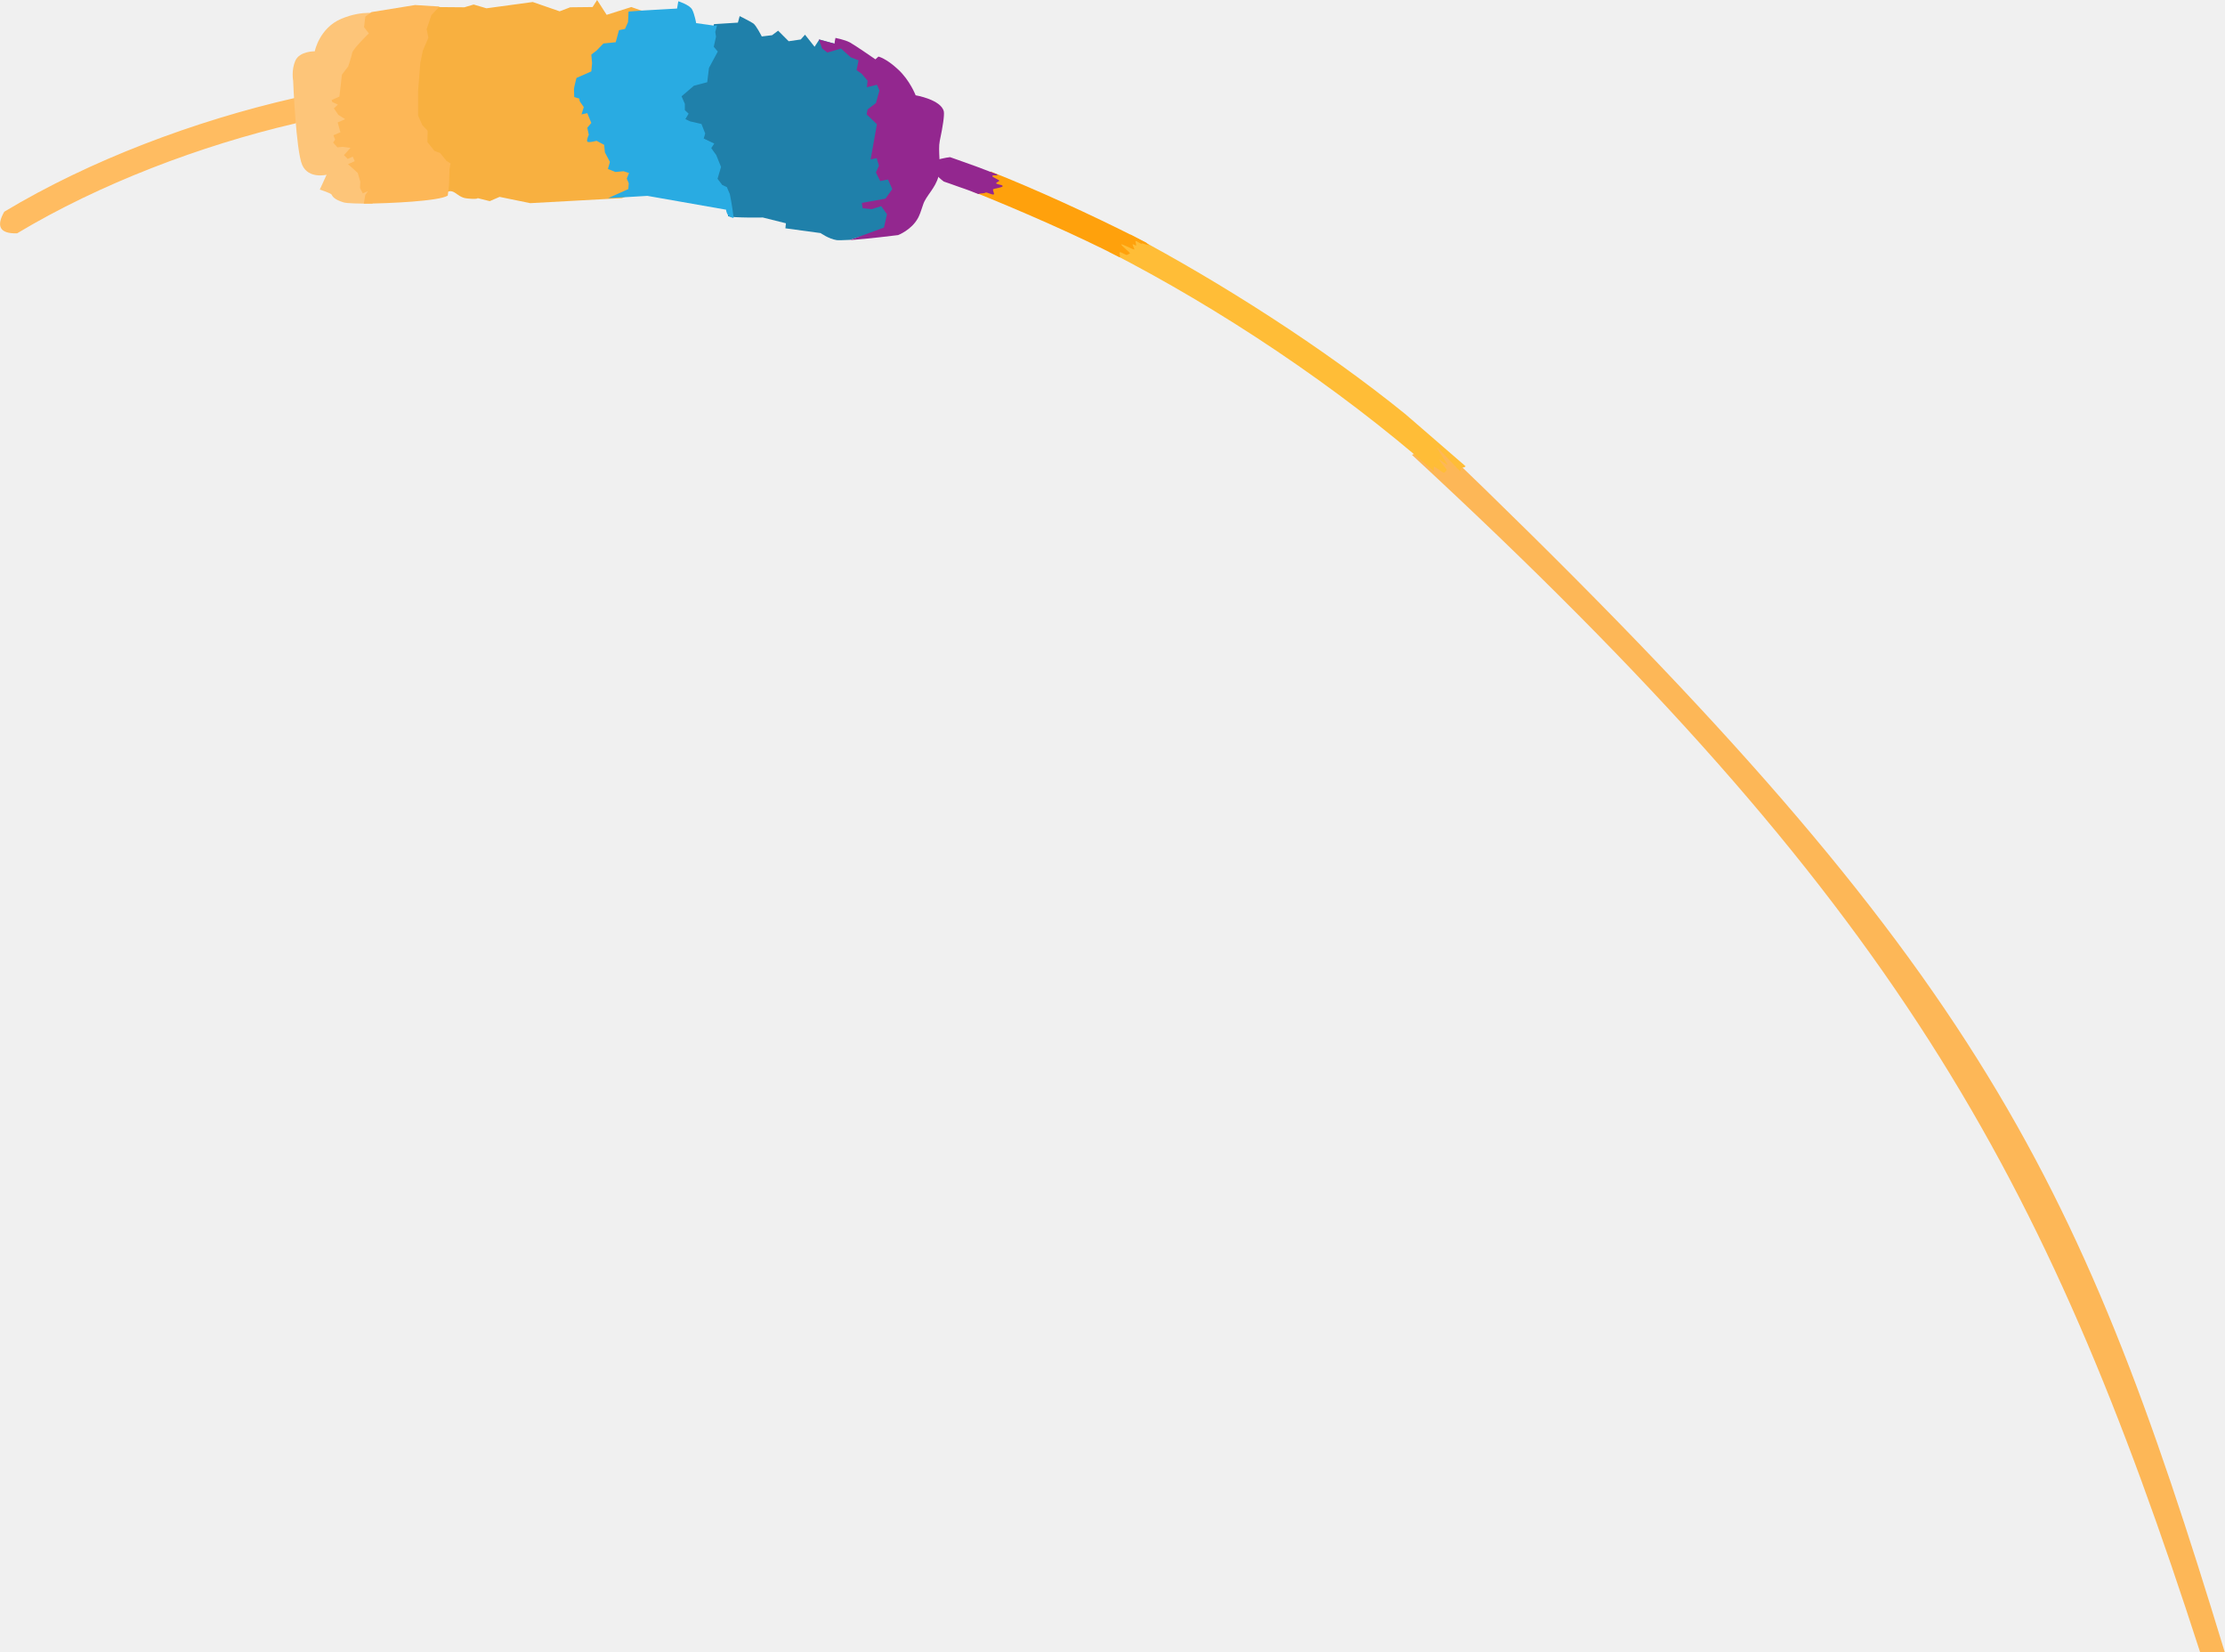
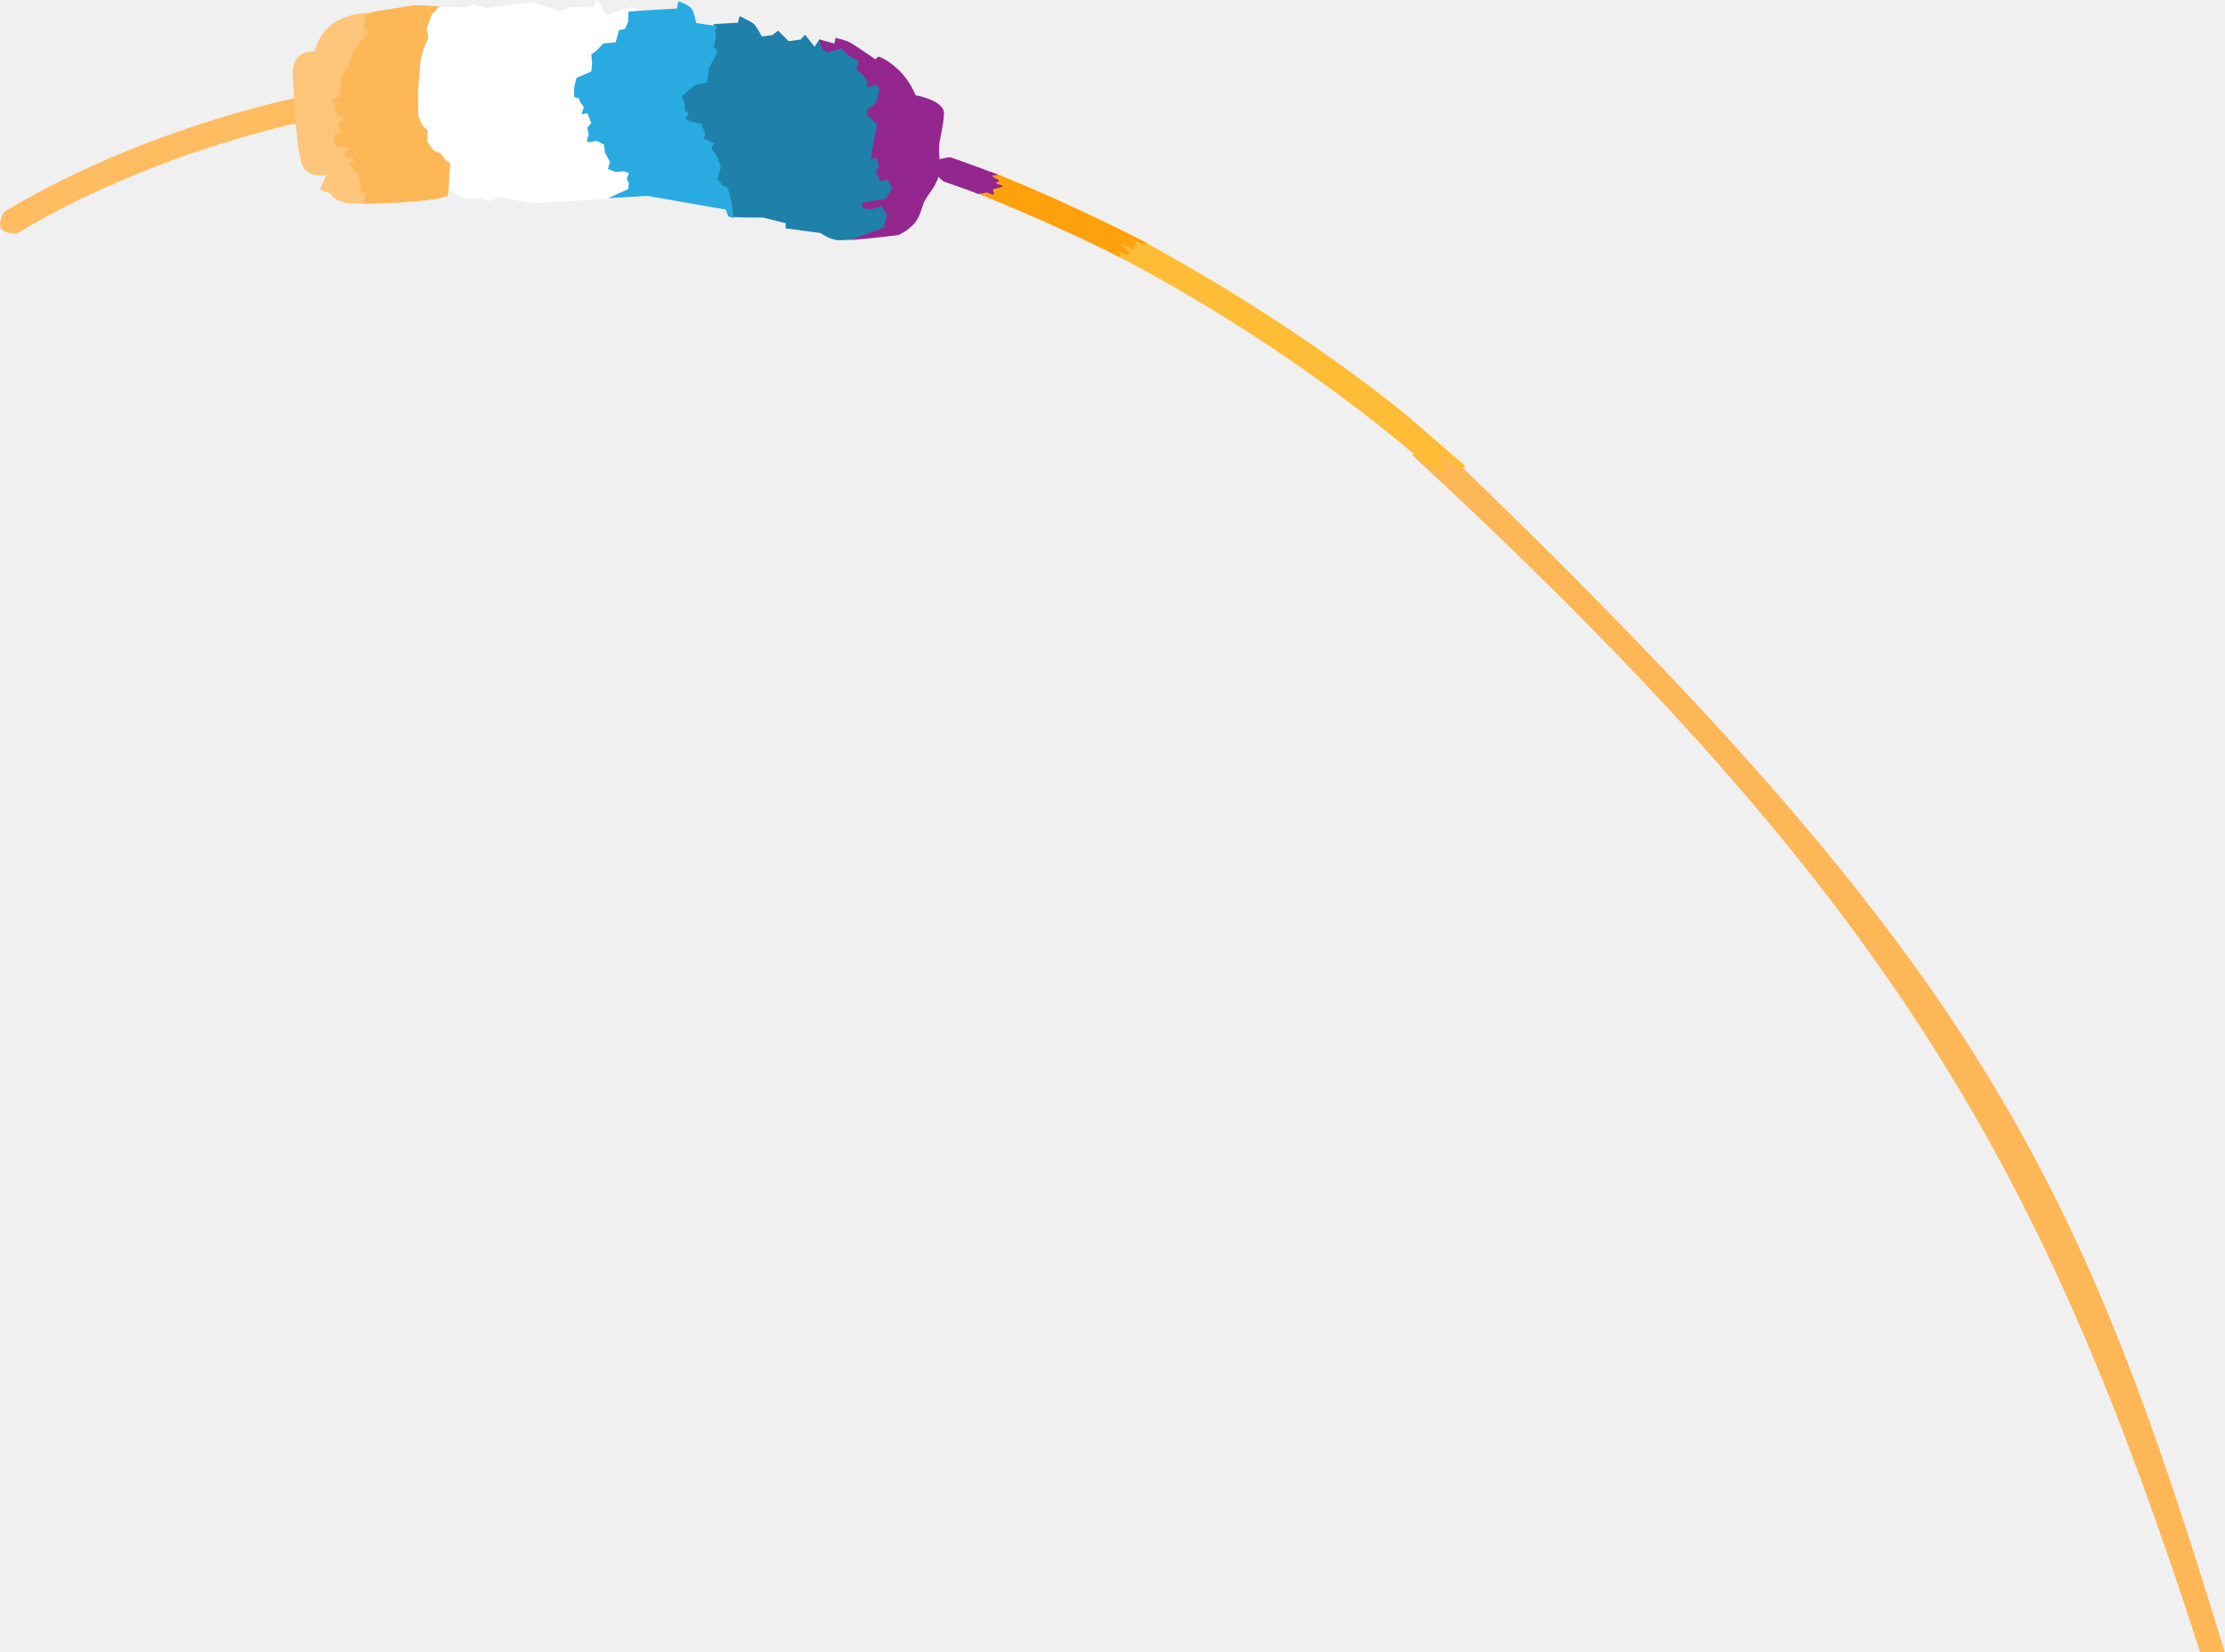
<svg xmlns="http://www.w3.org/2000/svg" version="1.1" id="reeds-older-brother-dark" x="0px" y="0px" viewBox="0 0 885 657" enable-background="new 0 0 885 657" xml:space="preserve">
  <g id="reed_older_brother_body">
    <path fill="#FDB757" d="M571,175.6c-0.4,0.4-8.9,5.3-9.4,5.3C754,358.7,813.2,465.4,875.2,657.4h9.8   C826,463.4,785.6,381.5,571,175.6z" />
    <path fill="#FFBC61" d="M379.8,66c-2.7,0.9-4,4.3-3,6.2c-29.6-24.4-209.6-33.6-258.6-26.6c0.1,0.7,0.7,0.9,0.2,2.1   c-0.2,0.3-0.4,1.3-1,1.4C80,57.8,39.6,73.1,6.8,92.8c-7.1,0.2-8.3-3-5.1-8.6C35.8,63.7,77.6,48,117.1,39c0.8-0.2,2.1,0.2,2.8,0.7   c1.4,1,0.1,1.6,0,2.6C149.2,38.8,305.8,41.3,379.8,66z" />
    <path fill="#FFBD37" d="M582.9,185.4c0,0.1,0,0.2-0.1,0.2c-0.4,0.4-2,0.4-1.9,0.9c0,0.3,0.1,0.7,0.1,1c0,0.4-9.4-9.9-9.5-9.6   c-0.1,0.3,4.3,6.7,4.2,6.9c-0.2,0.3-3-2.2-3.2-2c-0.3,0.2,3,3.7,2.9,4.1c-0.2,0.5-0.6,0.9-1,1.1c-0.5,0.2-3.5-2.5-4-2.4   c-0.4,0.1,0.3,1.7-0.2,1.7c-38.4-33.6-84.8-64.5-129.1-87.2c0.6-0.1,8.6-6.3,8.6-6.8c35.5,18.8,77,45.2,109.4,71.5   C564.6,169.6,577.3,180.6,582.9,185.4z" />
    <path fill="#F8B040" d="M455.8,96.6" />
    <path fill="#FFA10C" d="M457,97.4c0,0.4-2.9-0.9-2.9-0.5c0,0.4-2.4-1.4-2.5-1c0,0.2,0.4,1.5,0.3,1.7c-0.1,0.3-1.3-0.7-1.4-0.4   c-0.1,0.2,0.8,1.8,0.7,2c-0.2,0.3-4.9-2.3-5.2-2c-0.3,0.3,3.8,3.4,3.4,3.6c-0.4,0.2-0.7,0.4-1.2,0.6c-0.3,0.1-2.3-1.2-2.7-1.1   c-0.6,0.2,0.4,1.8-0.2,2c-17.1-8.8-41-19.2-58.8-26.3c0.6-0.3,7.8-7,7.5-7.8c17.1,6.7,40.7,17.5,58,26.3c1.3,0.7,2.6,1.3,3.9,2   C456.2,96.8,456.6,97.2,457,97.4z" />
    <path fill="#93278f" d="M398.8,74.1c-0.5,0.6-3.6,0.9-3.8,1.2c-0.2,0.4,0.6,1.7,0.3,2c-0.4,0.4-2.9-1-3.3-0.7   c-0.5,0.4-2.2,0.2-2.8,0.6c-6.3-2.5-4.9-1.8-11.2-4.1c-0.9-0.3-1.7-0.6-2.6-0.9c-2.5-1.8-4.7-4.6-4.7-4.6l2.6-4.2   c0,0,2.7-0.7,4.6-0.9c1.1,0.4,2.3,0.8,3.4,1.2c6.5,2.3,9,3.2,15.4,5.7c0.3,0.8-2.1-0.1-2,0.7c0.1,0.4,2.7,1.4,2.8,1.8   c0,0.1-1.4,0.8-1.3,1c0.1,0.3,2.1,0.7,2.1,0.7S399,73.9,398.8,74.1z" />
  </g>
  <g id="reed_older_brother_head">
    <path fill="#fdc579" d="M150,76.6l-2.1,0.9l-1.1-2.2l0.2-2.5l-1.1-3.6l-2.3-2.1l-1.6-1.3l2.7-1.2l-0.8-1.8l-2,0.9l-1.5-1.5l2.7-2.8   l-3.1-0.5l-0.9-1.4l-2.9-0.4l0.8-1.2l-0.7-1.7L139,53l-1.1-3.9l3-1.3l-2.6-1.7l-1.7-2.4l1.5-1.5l-2.2-1l-0.3-0.8l3.1-1.4l1-8.7   l2.5-3.1c0,0,1.2-3.8,1.5-5.4c0.3-1.6,6.6-7.8,6.6-7.8l-1.9-2.5l0.5-4.2l2.5-1.8L151,5.5c0,0-6.6-1.7-15.3,2   c-8.7,3.7-10.5,12.9-10.5,12.9s-6-0.1-7.7,3.7c-1.7,3.8-0.9,8-0.9,8s1.1,27.8,3.6,33.5c2.5,5.7,9.7,3.9,9.7,3.9l-2.7,5.9   c0,0,4.4,1.4,4.7,2c0.3,0.6,1,2,4.8,3.1c1.3,0.4,5.9,0.5,11.5,0.5l0.6-2.8L150,76.6z" />
-     <path fill="#f8b040" d="M255.6,72.7l-0.8-1.9l0.9-2.2l-2.2-0.7l-3.2,0.2l-2.9-1.2l0.8-2.8l-2-3.8l-0.3-3l-3-1.6   c0,0-3.3,0.9-3.7,0.3c-0.4-0.6,0.6-2.7,0.6-2.7l-0.6-2.8l1.6-1.9l-1.6-3.9l-2.3,0.5l0.9-2.9l-1.6-2.3l-0.3-1.2l-2-0.6   c0,0,0-2.4-0.1-3c0-0.6,1-4.4,1-4.4l5.9-2.6l0.3-3.3l-0.3-3.2l2.1-1.6l2.7-2.9l4.8-0.5l1.3-4.8l2.4-0.5l1.2-2.7   c0,0,0.1-2.2,0.2-4.4l-4.3-1.5l-9.8,3.1L237.5,0l-1.8,2.8l-8.9,0.1l-4.2,1.6l-10.7-3.7l-18.4,2.5l-5.1-1.5l-3.7,1.1l-11.8-0.1   l-3.2,3.4l-1.9,5.6l0.3,2.8l-1.8,5.6l-1.9,4.3l-0.1,11.7l0,9.9l0.5,1.1l1.2,2.7L168,52l-0.1,4.5l2.8,3.5l2.3,0.9l2.5,3.1l1.6,1   l-0.4,2.2l-0.2,6.2l-0.6,4.3c0.2-0.1,0.3-0.2,0.4-0.3c4.2-3.6,4.9,1,9.3,1.5c4.4,0.5,4.4-0.1,4.4-0.1l4.8,1.2l3.9-1.7l12.2,2.5   l36.5-2l7.9-3.4L255.6,72.7z" />
+     <path fill="#ffffff" d="M255.6,72.7l-0.8-1.9l0.9-2.2l-2.2-0.7l-3.2,0.2l-2.9-1.2l0.8-2.8l-2-3.8l-0.3-3l-3-1.6   c0,0-3.3,0.9-3.7,0.3c-0.4-0.6,0.6-2.7,0.6-2.7l-0.6-2.8l1.6-1.9l-1.6-3.9l-2.3,0.5l0.9-2.9l-1.6-2.3l-0.3-1.2l-2-0.6   c0,0,0-2.4-0.1-3c0-0.6,1-4.4,1-4.4l5.9-2.6l0.3-3.3l-0.3-3.2l2.1-1.6l2.7-2.9l4.8-0.5l1.3-4.8l2.4-0.5l1.2-2.7   c0,0,0.1-2.2,0.2-4.4l-4.3-1.5l-9.8,3.1L237.5,0l-1.8,2.8l-8.9,0.1l-4.2,1.6l-10.7-3.7l-18.4,2.5l-5.1-1.5l-3.7,1.1l-11.8-0.1   l-3.2,3.4l-1.9,5.6l0.3,2.8l-1.8,5.6l-1.9,4.3l-0.1,11.7l0,9.9l0.5,1.1l1.2,2.7L168,52l-0.1,4.5l2.8,3.5l2.3,0.9l2.5,3.1l1.6,1   l-0.4,2.2l-0.2,6.2l-0.6,4.3c0.2-0.1,0.3-0.2,0.4-0.3c4.2-3.6,4.9,1,9.3,1.5c4.4,0.5,4.4-0.1,4.4-0.1l4.8,1.2l3.9-1.7l12.2,2.5   l36.5-2l7.9-3.4L255.6,72.7z" />
    <path fill="#1f80aa" d="M354.6,84.2l-1.9-3.4l-4.2,1.4l-5,0l2.4-1.2l8.9-2.1l2-4.7l-1.7-3.8l-3.1,0.6l-1.7-3.4l1.2-2.7l-0.9-3   l-2.5,0.4l2.5-14l-4-3.7l0.4-1.9l4.3-1.9l0.4-5.8l-1-2.3l-4,1l0.3-2.5l-2.3-2.8l-2-1.4l0.8-3.9l-3.1-1.2l-7.9-6.8l-0.4,2.3   l-6.2-1.7l-1.9,2.9l-3.8-4.8l-1.7,1.9l-4.8,0.7l-4.2-4.2l-2.4,1.8l-4.1,0.5c0,0-2.2-4.4-3.4-5.2c-1.2-0.8-5.4-2.9-5.4-2.9L293.5,9   L284,9.6l-0.7,2.6l0.3,1.9l-0.9,4l1.6,1.9l-3.5,6.5l-0.8,5.8l-5.3,1.4l-4.9,4.2l1.3,3l0,2.5l1.4,1.4l-1.3,2.2l2,0.9l3.1,1.8l2.8,3   l-0.6,2l4.2,2l-1.2,1.8l2,2.8l1.9,4.7l-1.4,4.7l1.9,2.5l1.8,0.8l1.2,2.7c0,0,0.2,4.6,0.7,9.3c2.3,0.7,13.8,0.5,13.8,0.5l9.2,2.3   l-0.2,2l14,1.9c0,0,3.2,2.3,6.4,2.8c0.8,0.1,2.7,0,5.2-0.1l15.3-4.6L354.6,84.2z" />
    <path fill="#93278f" d="M364.2,37.9c0,0-2.3-6-7-10.3c-4.7-4.4-7.8-5.1-7.8-5.1l-1.2,1.1c0,0-7.8-5.4-10.1-6.7   c-2.3-1.2-5.8-1.8-5.8-1.8l-0.4,2.3l-6.2-1.7l-1.9,2.9l-3.7-4.6l3.7,4.6l1.9-2.9l1.3,3.6l2.1,1.6l5.4-1.6l3.9,3.5l3.1,1.2l-0.8,3.9   l2,1.4l2.4,2.8l-0.3,2.6l4-1l1,2.3l-1.4,5l-3.3,2.5l-0.4,2l4.1,3.9l-2.5,14l2.4-0.5l0.9,3l-1.2,2.7l1.7,3.4l3.1-0.6l1.7,3.8   l-2.7,3.8l-9.4,1.7l0.3,2.1l3.6,0.4l3.8-1.2l2.3,3.2l-1.2,5.3l-13.6,5c7.3-0.5,19.2-2,19.2-2s5.4-2,8-6.9c0.5-0.9,1.2-2.8,2-5.3   c1.1-3.4,4.9-6.5,6.1-11.2c1.1-4.3-0.3-10.2,0.5-14.1c1.2-5.6,1.9-10.2,1.6-11.7C374.3,39.6,364.2,37.9,364.2,37.9z" />
    <path fill="#fdb757" d="M178.8,67.2l0.4-2.2l-1.6-1l-2.5-3.1l-2.3-0.9l-2.8-3.5l0.1-4.5l-2.1-2.2l-1.2-2.7l-0.5-1.1l0-9.9l0.9-11.2   l1-4.8l2.2-5.1l-0.7-3.4l1.9-5.6l3.2-3.4L165.1,2l-17.3,2.8l-2.5,1.8l-0.5,4.2l1.9,2.5c0,0-6.3,6.1-6.6,7.7   c-0.3,1.6-1.6,5.4-1.6,5.4l-2.5,3.3l-1,8.7l-3.1,1.4l0.3,0.8l2.2,1l-1.6,1.5l1.8,2.6l2.7,1.7l-3,1.3l1.1,3.9l-2.8,1.2l0.7,1.7   l-0.8,1.2l1.7,1.9l2.1-0.2l3.1,0.4l-2.6,2.9l1.5,1.5l2-0.9l0.8,1.8l-2.7,1.2l1.5,1.3l2.4,2.2l1,3.4l-0.1,2.6l1.1,2.1l2.1-0.9   l-1.1,1.5l-0.6,3.5c10.3-0.1,29.9-1,33.4-3.2l0.5-4.3L178.8,67.2z" />
    <path fill="#29abe2" d="M289.1,74.4l-1.8-0.8l-1.9-2.5l1.4-4.7l-1.9-4.7l-2-2.8l1.2-1.8l-4.2-2l0.6-2l-1.5-3.8l-4.4-1l-2-0.9   l1.3-2.2l-1.5-1.4l0-2.5l-1.3-3l4.9-4.2l5.3-1.4L282,27l3.5-6.5l-1.6-1.9l0.9-4l-0.3-1.9l0.7-2.6l-1.1,0.1l-7.2-1   c0,0-0.6-3.5-1.6-5.4c-1-1.9-5.5-3.3-5.5-3.3l-0.5,2.9l-14,0.8L250,4.6c-0.1,2.1-0.2,4.2-0.2,4.2l-1.2,2.7l-2.4,0.5l-1.3,4.8   l-4.9,0.5l-2.7,2.8l-2.1,1.6l0.3,3.4l-0.3,3.3l-5.9,2.6c0,0-1,3.8-1,4.4c0,0.6,0.1,3.2,0.1,3.2l2,0.6l0.2,1.1l1.6,2.3l-0.9,2.9   l2.3-0.5l1.6,3.9l-1.6,1.9l0.6,2.8c0,0-1,2.1-0.6,2.7c0.4,0.6,3.7-0.3,3.7-0.3l3,1.6l0.3,3l2,3.8l-0.8,2.8l3,1.2l3.2-0.3l2.2,0.7   l-0.9,2.2l0.8,1.9l-0.2,2.3l-8,3.6l5.5-0.3l10.1-0.6l31.3,5.5c0,0,0.1,2.4,2.2,3.1c0,0,0.8,0.2,0.8,0.2c-0.5-4.7-1.5-9.5-1.5-9.5   L289.1,74.4z" />
  </g>
</svg>
